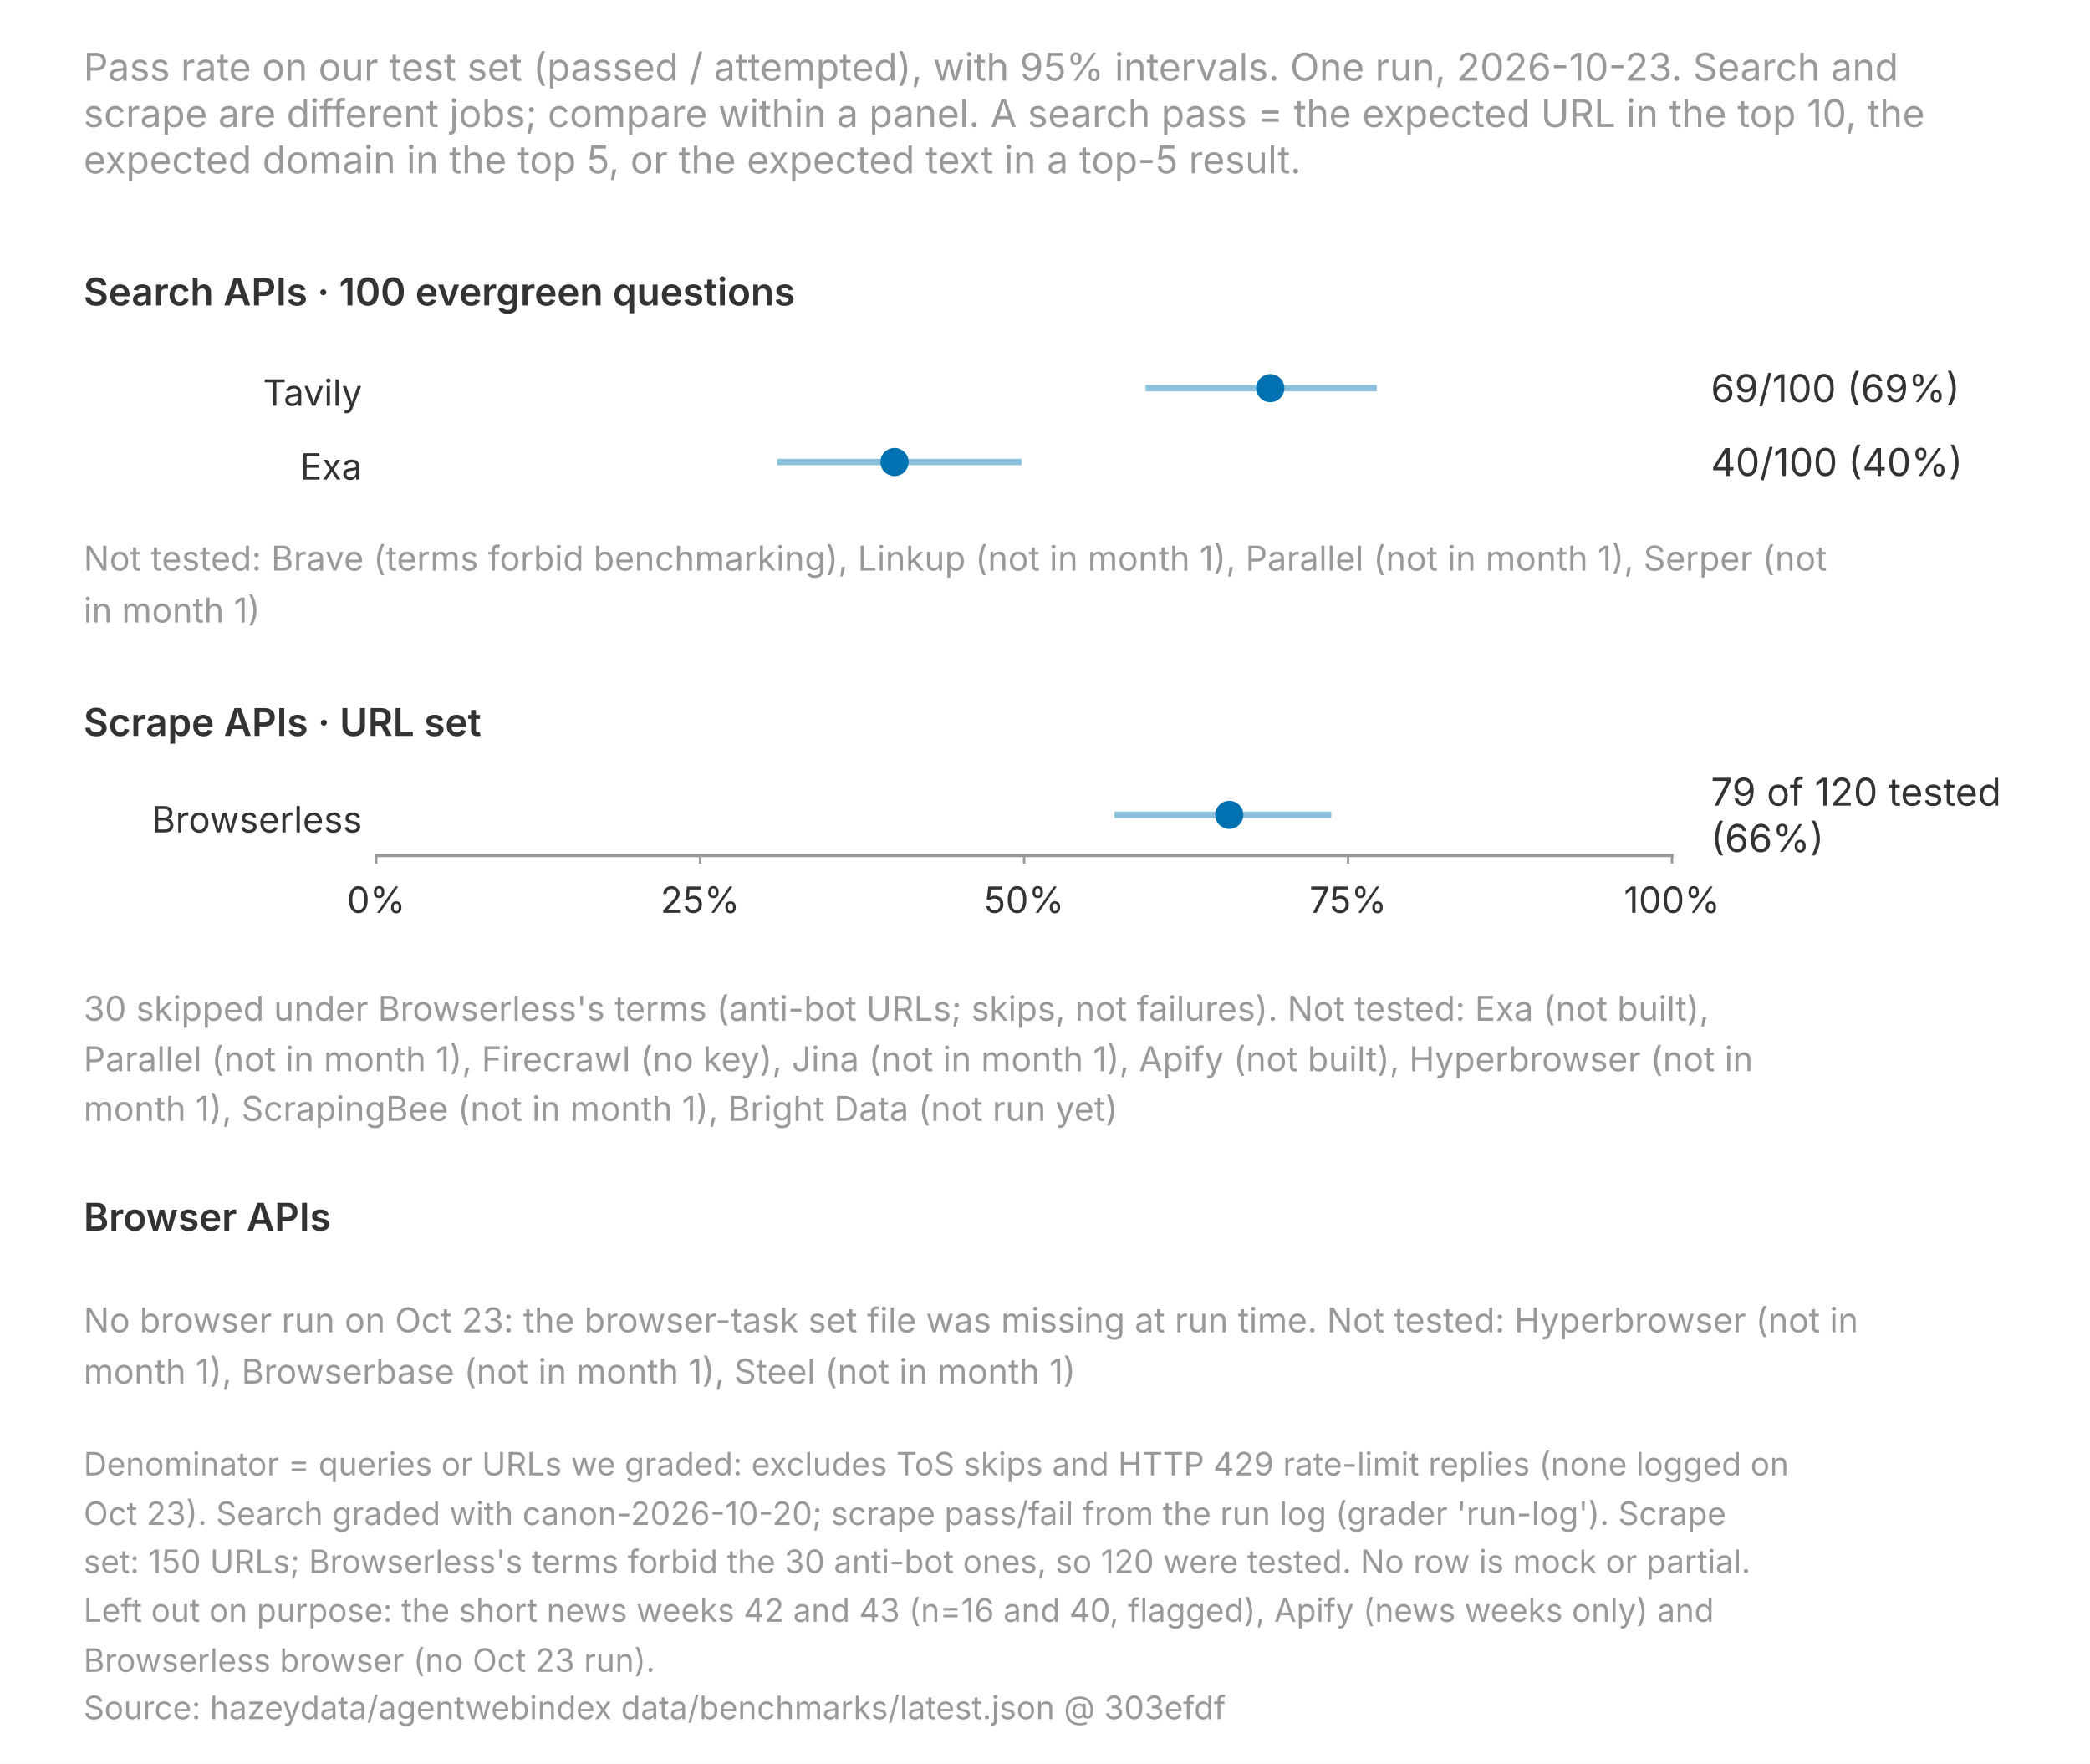
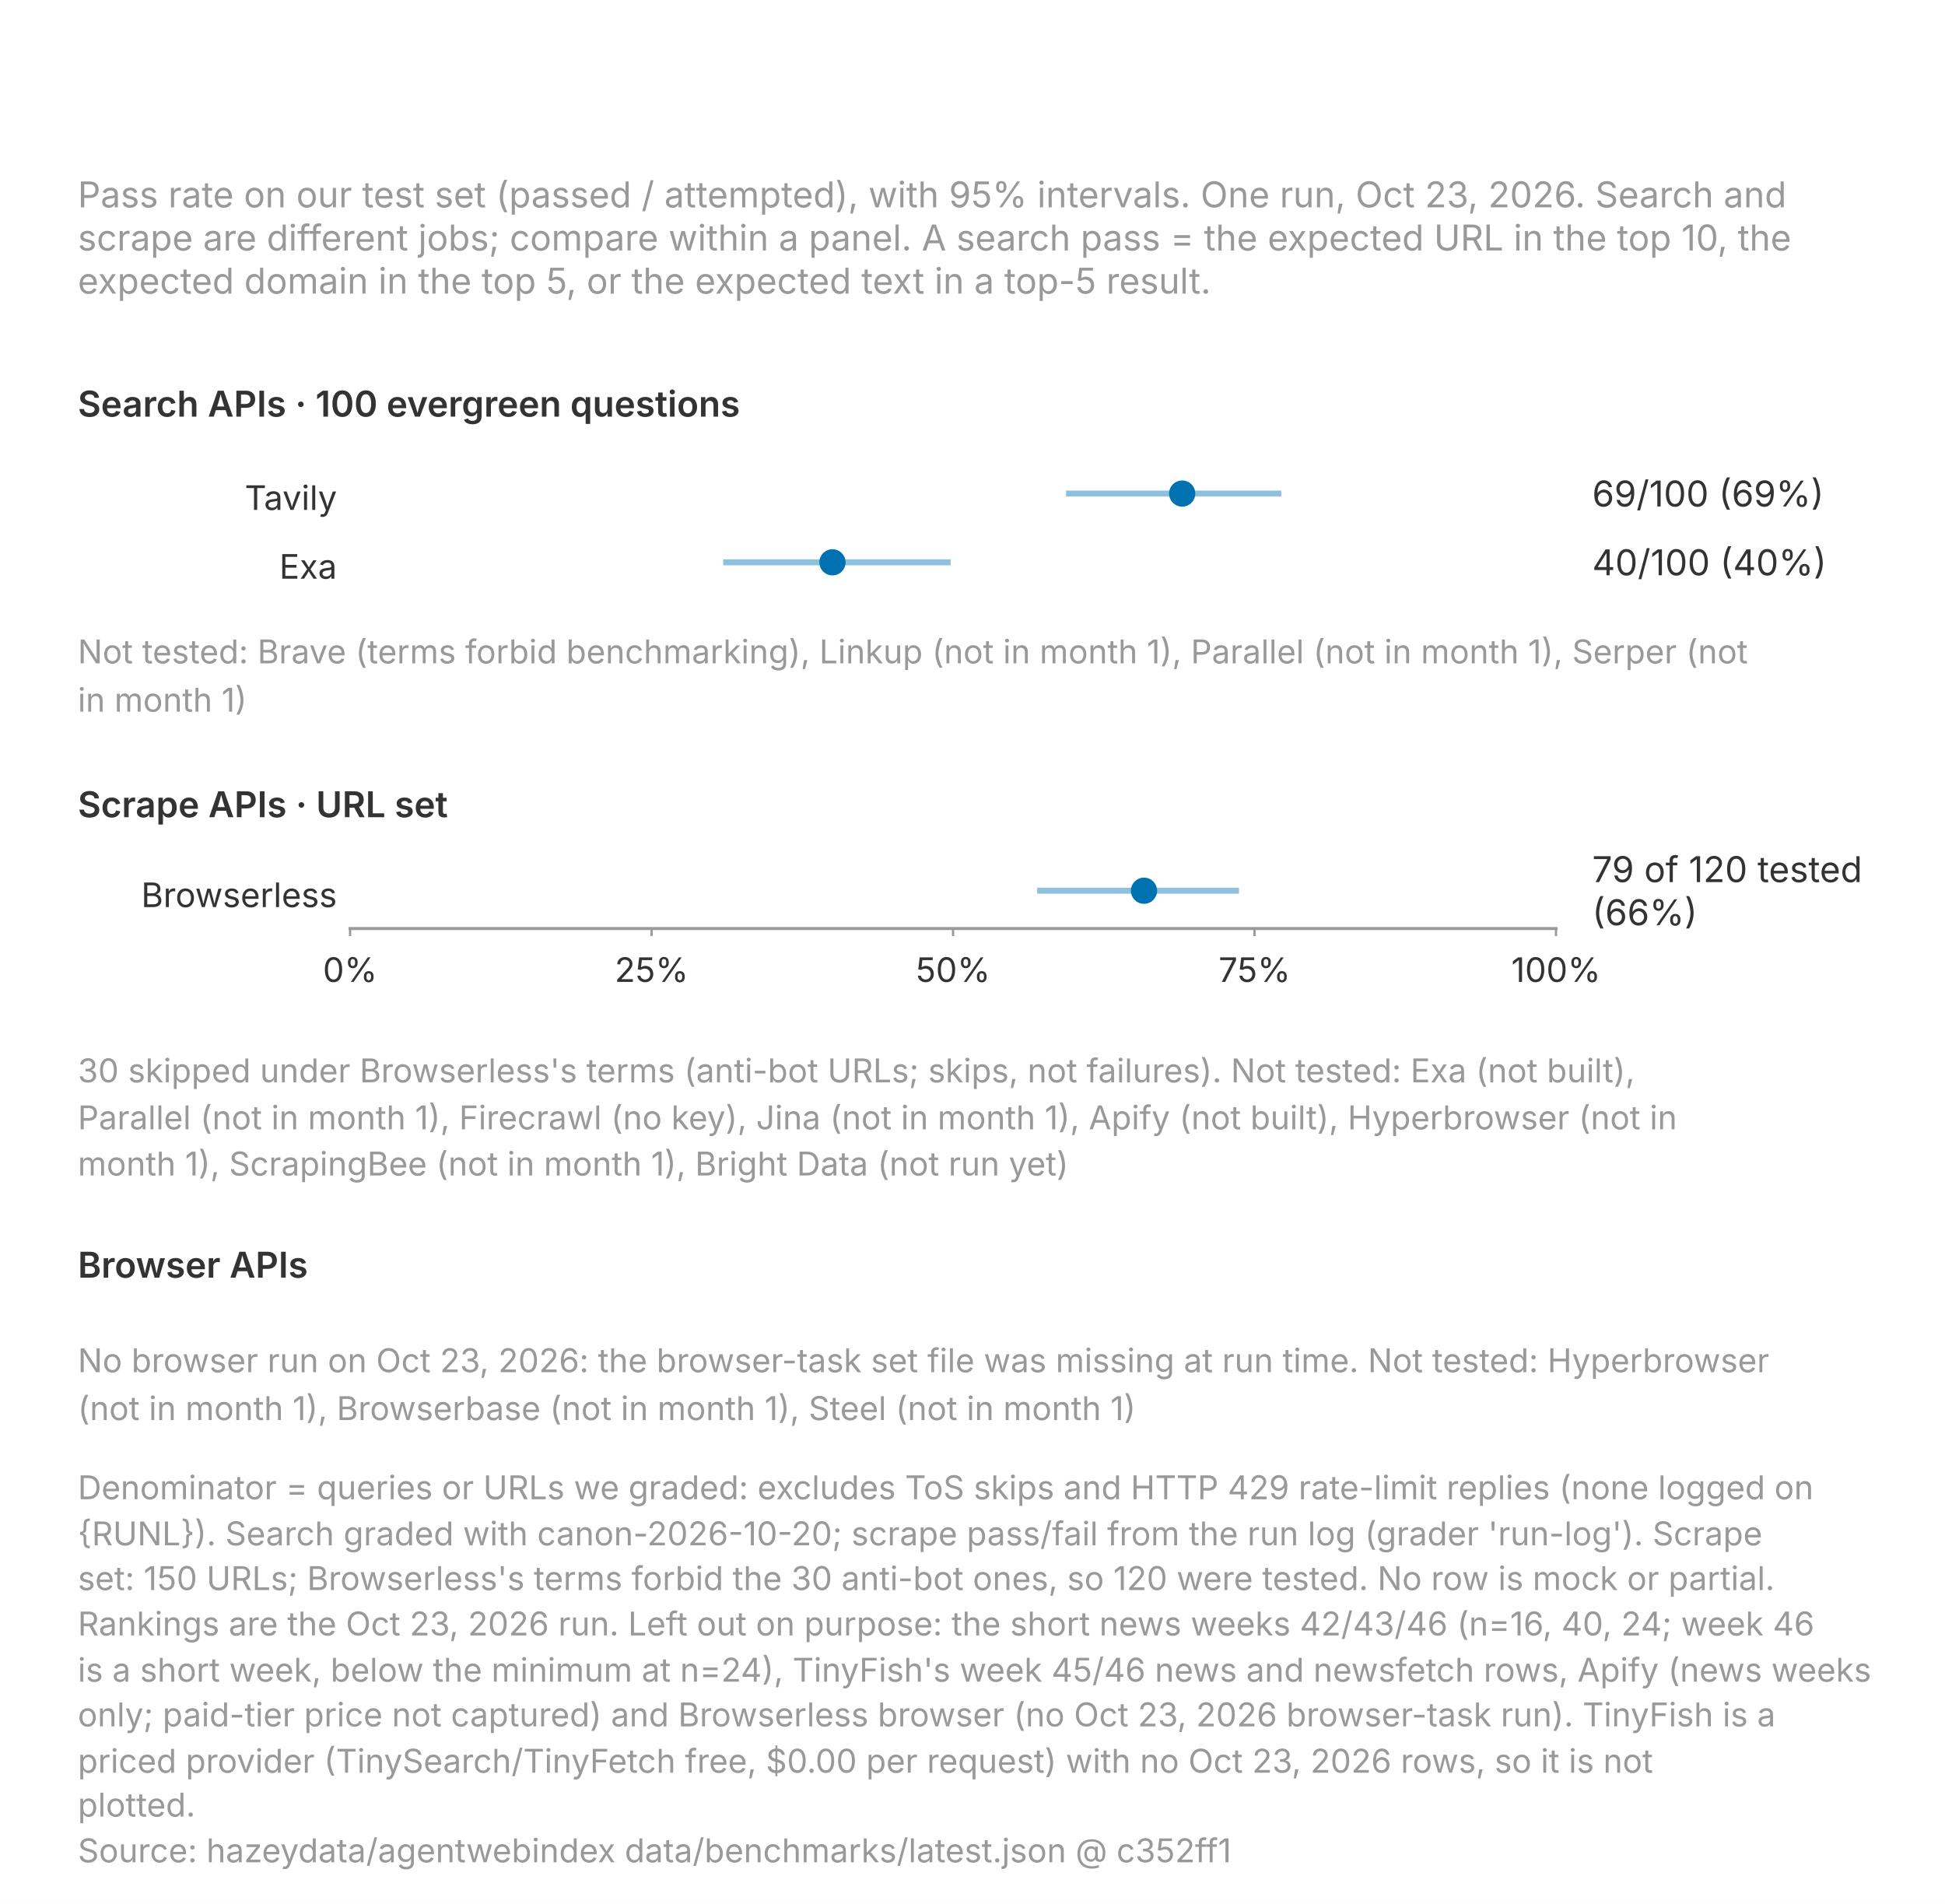
- <svg xmlns="http://www.w3.org/2000/svg" xmlns:xlink="http://www.w3.org/1999/xlink" role="img" aria-label="Tavily passed 69% of our 100 evergreen checks, Exa 40%; Browserless passed 66% of 120 scrape checks" width="518.4pt" height="437.479pt" viewBox="0 0 518.4 437.479" version="1.1">
+ <svg xmlns="http://www.w3.org/2000/svg" xmlns:xlink="http://www.w3.org/1999/xlink" role="img" aria-label="Tavily passed 69% of our 100 evergreen checks, Exa 40%; Browserless passed 66% of 120 scrape checks" width="518.4pt" height="507.364pt" viewBox="0 0 518.4 507.364" version="1.1">
  <defs>
    <style type="text/css">*{stroke-linejoin: round; stroke-linecap: butt}</style>
  </defs>
  <g id="figure_1">
    <g id="patch_1">
-       <path d="M 0 437.479  L 518.4 437.479  L 518.4 0  L 0 0  z " style="fill: #ffffff" />
+       <path d="M 0 507.364  L 518.4 507.364  L 518.4 0  L 0 0  z " style="fill: #ffffff" />
    </g>
    <g id="axes_1">
      <g id="patch_2">
-         <path d="M 93.312 125.595  L 414.72 125.595  L 414.72 85.275  L 93.312 85.275  z " style="fill: #ffffff" />
+         <path d="M 93.312 160.852  L 414.72 160.852  L 414.72 120.532  L 93.312 120.532  z " style="fill: #ffffff" />
      </g>
      <g id="matplotlib.axis_1">
        <g id="xtick_1">
          <g id="line2d_1" />
        </g>
        <g id="xtick_2">
          <g id="line2d_2" />
        </g>
        <g id="xtick_3">
          <g id="line2d_3" />
        </g>
        <g id="xtick_4">
          <g id="line2d_4" />
        </g>
        <g id="xtick_5">
          <g id="line2d_5" />
        </g>
      </g>
      <g id="matplotlib.axis_2">
        <g id="ytick_1">
          <g id="line2d_6" />
          <g id="text_1">
-             <text style="font-size: 9px; font-family: 'Inter', sans-serif; text-anchor: end; fill: #333333" x="89.812" y="118.958" transform="rotate(-0 89.812 118.958)">Exa</text>
+             <text style="font-size: 9px; font-family: 'Inter', sans-serif; text-anchor: end; fill: #333333" x="89.812" y="154.216" transform="rotate(-0 89.812 154.2155)">Exa</text>
          </g>
        </g>
        <g id="ytick_2">
          <g id="line2d_7" />
          <g id="text_2">
-             <text style="font-size: 9px; font-family: 'Inter', sans-serif; text-anchor: end; fill: #333333" x="89.812" y="100.631" transform="rotate(-0 89.812 100.6307)">Tavily</text>
+             <text style="font-size: 9px; font-family: 'Inter', sans-serif; text-anchor: end; fill: #333333" x="89.812" y="135.888" transform="rotate(-0 89.812 135.8882)">Tavily</text>
          </g>
        </g>
      </g>
      <g id="wilson-ci">
-         <path d="M 284.144 96.271  L 341.505 96.271  " clip-path="url(#p3abaa67b00)" style="fill: none; stroke: #8cc0dc; stroke-width: 1.6" />
+         <path d="M 284.144 131.529  L 341.505 131.529  " clip-path="url(#pc8e49aef70)" style="fill: none; stroke: #8cc0dc; stroke-width: 1.6" />
      </g>
      <g id="wilson-ci">
-         <path d="M 192.756 114.599  L 253.373 114.599  " clip-path="url(#p3abaa67b00)" style="fill: none; stroke: #8cc0dc; stroke-width: 1.6" />
+         <path d="M 192.756 149.856  L 253.373 149.856  " clip-path="url(#pc8e49aef70)" style="fill: none; stroke: #8cc0dc; stroke-width: 1.6" />
      </g>
      <g id="line2d_8">
        <defs>
-           <path id="m4cd22918c9" d="M 0 3  C 0.796 3 1.559 2.684 2.121 2.121  C 2.684 1.559 3 0.796 3 0  C 3 -0.796 2.684 -1.559 2.121 -2.121  C 1.559 -2.684 0.796 -3 0 -3  C -0.796 -3 -1.559 -2.684 -2.121 -2.121  C -2.684 -1.559 -3 -0.796 -3 0  C -3 0.796 -2.684 1.559 -2.121 2.121  C -1.559 2.684 -0.796 3 0 3  z " style="stroke: #0072b2" />
+           <path id="m4be2cff681" d="M 0 3  C 0.796 3 1.559 2.684 2.121 2.121  C 2.684 1.559 3 0.796 3 0  C 3 -0.796 2.684 -1.559 2.121 -2.121  C 1.559 -2.684 0.796 -3 0 -3  C -0.796 -3 -1.559 -2.684 -2.121 -2.121  C -2.684 -1.559 -3 -0.796 -3 0  C -3 0.796 -2.684 1.559 -2.121 2.121  C -1.559 2.684 -0.796 3 0 3  z " style="stroke: #0072b2" />
        </defs>
-         <g clip-path="url(#p3abaa67b00)">
-           <use xlink:href="#m4cd22918c9" x="315.084" y="96.271" style="fill: #0072b2; stroke: #0072b2" />
+         <g clip-path="url(#pc8e49aef70)">
+           <use xlink:href="#m4be2cff681" x="315.084" y="131.529" style="fill: #0072b2; stroke: #0072b2" />
        </g>
      </g>
      <g id="text_3">
-         <text style="font-size: 9.5px; font-family: 'Inter', sans-serif; text-anchor: start; fill: #333333" x="424.362" y="99.727" transform="rotate(-0 424.3622 99.72717)">69/100 (69%)</text>
+         <text style="font-size: 9.5px; font-family: 'Inter', sans-serif; text-anchor: start; fill: #333333" x="424.362" y="134.985" transform="rotate(-0 424.3622 134.9847)">69/100 (69%)</text>
      </g>
      <g id="line2d_9">
-         <g clip-path="url(#p3abaa67b00)">
-           <use xlink:href="#m4cd22918c9" x="221.875" y="114.599" style="fill: #0072b2; stroke: #0072b2" />
+         <g clip-path="url(#pc8e49aef70)">
+           <use xlink:href="#m4be2cff681" x="221.875" y="149.856" style="fill: #0072b2; stroke: #0072b2" />
        </g>
      </g>
      <g id="text_4">
-         <text style="font-size: 9.5px; font-family: 'Inter', sans-serif; text-anchor: start; fill: #333333" x="424.362" y="118.054" transform="rotate(-0 424.3622 118.0544)">40/100 (40%)</text>
+         <text style="font-size: 9.5px; font-family: 'Inter', sans-serif; text-anchor: start; fill: #333333" x="424.362" y="153.312" transform="rotate(-0 424.3622 153.3119)">40/100 (40%)</text>
      </g>
    </g>
    <g id="axes_2">
      <g id="patch_3">
-         <path d="M 93.312 212.197  L 414.72 212.197  L 414.72 192.037  L 93.312 192.037  z " style="fill: #ffffff" />
+         <path d="M 93.312 247.455  L 414.72 247.455  L 414.72 227.295  L 93.312 227.295  z " style="fill: #ffffff" />
      </g>
      <g id="matplotlib.axis_3">
        <g id="xtick_6">
          <g id="line2d_10">
            <defs>
-               <path id="m60c98d25d1" d="M 0 0  L 0 2  " style="stroke: #999999; stroke-width: 0.6" />
+               <path id="m56d0b44ca7" d="M 0 0  L 0 2  " style="stroke: #999999; stroke-width: 0.6" />
            </defs>
            <g>
-               <use xlink:href="#m60c98d25d1" x="93.312" y="212.197" style="fill: #999999; stroke: #999999; stroke-width: 0.6" />
+               <use xlink:href="#m56d0b44ca7" x="93.312" y="247.455" style="fill: #999999; stroke: #999999; stroke-width: 0.6" />
            </g>
          </g>
          <g id="text_5">
-             <text style="font-size: 9px; font-family: 'Inter', sans-serif; text-anchor: middle; fill: #333333" x="93.312" y="226.416" transform="rotate(-0 93.312 226.4162)">0%</text>
+             <text style="font-size: 9px; font-family: 'Inter', sans-serif; text-anchor: middle; fill: #333333" x="93.312" y="261.674" transform="rotate(-0 93.312 261.6737)">0%</text>
          </g>
        </g>
        <g id="xtick_7">
          <g id="line2d_11">
            <g>
-               <use xlink:href="#m60c98d25d1" x="173.664" y="212.197" style="fill: #999999; stroke: #999999; stroke-width: 0.6" />
+               <use xlink:href="#m56d0b44ca7" x="173.664" y="247.455" style="fill: #999999; stroke: #999999; stroke-width: 0.6" />
            </g>
          </g>
          <g id="text_6">
-             <text style="font-size: 9px; font-family: 'Inter', sans-serif; text-anchor: middle; fill: #333333" x="173.664" y="226.416" transform="rotate(-0 173.664 226.4162)">25%</text>
+             <text style="font-size: 9px; font-family: 'Inter', sans-serif; text-anchor: middle; fill: #333333" x="173.664" y="261.674" transform="rotate(-0 173.664 261.6737)">25%</text>
          </g>
        </g>
        <g id="xtick_8">
          <g id="line2d_12">
            <g>
-               <use xlink:href="#m60c98d25d1" x="254.016" y="212.197" style="fill: #999999; stroke: #999999; stroke-width: 0.6" />
+               <use xlink:href="#m56d0b44ca7" x="254.016" y="247.455" style="fill: #999999; stroke: #999999; stroke-width: 0.6" />
            </g>
          </g>
          <g id="text_7">
-             <text style="font-size: 9px; font-family: 'Inter', sans-serif; text-anchor: middle; fill: #333333" x="254.016" y="226.416" transform="rotate(-0 254.016 226.4162)">50%</text>
+             <text style="font-size: 9px; font-family: 'Inter', sans-serif; text-anchor: middle; fill: #333333" x="254.016" y="261.674" transform="rotate(-0 254.016 261.6737)">50%</text>
          </g>
        </g>
        <g id="xtick_9">
          <g id="line2d_13">
            <g>
-               <use xlink:href="#m60c98d25d1" x="334.368" y="212.197" style="fill: #999999; stroke: #999999; stroke-width: 0.6" />
+               <use xlink:href="#m56d0b44ca7" x="334.368" y="247.455" style="fill: #999999; stroke: #999999; stroke-width: 0.6" />
            </g>
          </g>
          <g id="text_8">
-             <text style="font-size: 9px; font-family: 'Inter', sans-serif; text-anchor: middle; fill: #333333" x="334.368" y="226.416" transform="rotate(-0 334.368 226.4162)">75%</text>
+             <text style="font-size: 9px; font-family: 'Inter', sans-serif; text-anchor: middle; fill: #333333" x="334.368" y="261.674" transform="rotate(-0 334.368 261.6737)">75%</text>
          </g>
        </g>
        <g id="xtick_10">
          <g id="line2d_14">
            <g>
-               <use xlink:href="#m60c98d25d1" x="414.72" y="212.197" style="fill: #999999; stroke: #999999; stroke-width: 0.6" />
+               <use xlink:href="#m56d0b44ca7" x="414.72" y="247.455" style="fill: #999999; stroke: #999999; stroke-width: 0.6" />
            </g>
          </g>
          <g id="text_9">
-             <text style="font-size: 9px; font-family: 'Inter', sans-serif; text-anchor: middle; fill: #333333" x="414.72" y="226.416" transform="rotate(-0 414.72 226.4162)">100%</text>
+             <text style="font-size: 9px; font-family: 'Inter', sans-serif; text-anchor: middle; fill: #333333" x="414.72" y="261.674" transform="rotate(-0 414.72 261.6737)">100%</text>
          </g>
        </g>
      </g>
      <g id="matplotlib.axis_4">
        <g id="ytick_3">
          <g id="line2d_15" />
          <g id="text_10">
-             <text style="font-size: 9px; font-family: 'Inter', sans-serif; text-anchor: end; fill: #333333" x="89.812" y="206.477" transform="rotate(-0 89.812 206.4769)">Browserless</text>
+             <text style="font-size: 9px; font-family: 'Inter', sans-serif; text-anchor: end; fill: #333333" x="89.812" y="241.734" transform="rotate(-0 89.812 241.7344)">Browserless</text>
          </g>
        </g>
      </g>
      <g id="wilson-ci">
-         <path d="M 276.433 202.118  L 330.221 202.118  " clip-path="url(#pa8353996fa)" style="fill: none; stroke: #8cc0dc; stroke-width: 1.6" />
+         <path d="M 276.433 237.375  L 330.221 237.375  " clip-path="url(#p21bc166fff)" style="fill: none; stroke: #8cc0dc; stroke-width: 1.6" />
      </g>
      <g id="patch_4">
-         <path d="M 93.312 212.197  L 414.72 212.197  " style="fill: none; stroke: #999999; stroke-width: 0.8; stroke-linejoin: miter; stroke-linecap: square" />
+         <path d="M 93.312 247.455  L 414.72 247.455  " style="fill: none; stroke: #999999; stroke-width: 0.8; stroke-linejoin: miter; stroke-linecap: square" />
      </g>
      <g id="line2d_16">
-         <g clip-path="url(#pa8353996fa)">
-           <use xlink:href="#m4cd22918c9" x="304.906" y="202.118" style="fill: #0072b2; stroke: #0072b2" />
+         <g clip-path="url(#p21bc166fff)">
+           <use xlink:href="#m4be2cff681" x="304.906" y="237.375" style="fill: #0072b2; stroke: #0072b2" />
        </g>
      </g>
      <g id="text_11">
-         <text style="font-size: 9.5px; font-family: 'Inter', sans-serif; fill: #333333" transform="translate(424.3622 199.826)">79 of 120 tested</text>
-         <text style="font-size: 9.5px; font-family: 'Inter', sans-serif; fill: #333333" transform="translate(424.3622 211.3206)">(66%)</text>
-       </g>
-     </g>
-     <g id="text_12">
-       <text style="font-size: 9.5px; font-family: 'Inter', sans-serif; fill: #999999" transform="translate(20.736 20.00313)">Pass rate on our test set (passed / attempted), with 95% intervals. One run, 2026-10-23. Search and</text>
-       <text style="font-size: 9.5px; font-family: 'Inter', sans-serif; fill: #999999" transform="translate(20.736 31.49775)">scrape are different jobs; compare within a panel. A search pass = the expected URL in the top 10, the</text>
-       <text style="font-size: 9.5px; font-family: 'Inter', sans-serif; fill: #999999" transform="translate(20.736 42.99238)">expected domain in the top 5, or the expected text in a top-5 result.</text>
+         <text style="font-size: 9.5px; font-family: 'Inter', sans-serif; fill: #333333" transform="translate(424.3622 235.0835)">79 of 120 tested</text>
+         <text style="font-size: 9.5px; font-family: 'Inter', sans-serif; fill: #333333" transform="translate(424.3622 246.5781)">(66%)</text>
+       </g>
    </g>
    <g id="text_13">
-       <text style="font-weight: 600; font-size: 9.5px; font-family: 'Inter', sans-serif; text-anchor: start; fill: #333333" x="20.736" y="75.771" transform="rotate(-0 20.736 75.77081)">Search APIs · 100 evergreen questions</text>
+       <text style="font-size: 9.5px; font-family: 'Inter', sans-serif; fill: #999999" transform="translate(20.736 55.26062)">Pass rate on our test set (passed / attempted), with 95% intervals. One run, Oct 23, 2026. Search and</text>
+       <text style="font-size: 9.5px; font-family: 'Inter', sans-serif; fill: #999999" transform="translate(20.736 66.75525)">scrape are different jobs; compare within a panel. A search pass = the expected URL in the top 10, the</text>
+       <text style="font-size: 9.5px; font-family: 'Inter', sans-serif; fill: #999999" transform="translate(20.736 78.24988)">expected domain in the top 5, or the expected text in a top-5 result.</text>
    </g>
    <g id="text_14">
-       <text style="font-size: 8.5px; font-family: 'Inter', sans-serif; fill: #999999" transform="translate(20.736 141.5251)">Not tested: Brave (terms forbid benchmarking), Linkup (not in month 1), Parallel (not in month 1), Serper (not</text>
-       <text style="font-size: 8.5px; font-family: 'Inter', sans-serif; fill: #999999" transform="translate(20.736 154.3999)">in month 1)</text>
+       <text style="font-weight: 600; font-size: 9.5px; font-family: 'Inter', sans-serif; text-anchor: start; fill: #333333" x="20.736" y="111.028" transform="rotate(-0 20.736 111.0283)">Search APIs · 100 evergreen questions</text>
    </g>
    <g id="text_15">
-       <text style="font-weight: 600; font-size: 9.5px; font-family: 'Inter', sans-serif; text-anchor: start; fill: #333333" x="20.736" y="182.533" transform="rotate(-0 20.736 182.5333)">Scrape APIs · URL set</text>
+       <text style="font-size: 8.75px; font-family: 'Inter', sans-serif; fill: #999999" transform="translate(20.736 176.7826)">Not tested: Brave (terms forbid benchmarking), Linkup (not in month 1), Parallel (not in month 1), Serper (not</text>
+       <text style="font-size: 8.75px; font-family: 'Inter', sans-serif; fill: #999999" transform="translate(20.736 189.6574)">in month 1)</text>
    </g>
    <g id="text_16">
-       <text style="font-size: 8.5px; font-family: 'Inter', sans-serif; fill: #999999" transform="translate(20.736 253.1822)">30 skipped under Browserless's terms (anti-bot URLs; skips, not failures). Not tested: Exa (not built),</text>
-       <text style="font-size: 8.5px; font-family: 'Inter', sans-serif; fill: #999999" transform="translate(20.736 265.7024)">Parallel (not in month 1), Firecrawl (no key), Jina (not in month 1), Apify (not built), Hyperbrowser (not in</text>
-       <text style="font-size: 8.5px; font-family: 'Inter', sans-serif; fill: #999999" transform="translate(20.736 278.0108)">month 1), ScrapingBee (not in month 1), Bright Data (not run yet)</text>
+       <text style="font-weight: 600; font-size: 9.5px; font-family: 'Inter', sans-serif; text-anchor: start; fill: #333333" x="20.736" y="217.791" transform="rotate(-0 20.736 217.7908)">Scrape APIs · URL set</text>
    </g>
    <g id="text_17">
-       <text style="font-weight: 600; font-size: 9.5px; font-family: 'Inter', sans-serif; text-anchor: start; fill: #333333" x="20.736" y="305.237" transform="rotate(-0 20.736 305.2371)">Browser APIs</text>
+       <text style="font-size: 8.75px; font-family: 'Inter', sans-serif; fill: #999999" transform="translate(20.736 288.4397)">30 skipped under Browserless's terms (anti-bot URLs; skips, not failures). Not tested: Exa (not built),</text>
+       <text style="font-size: 8.75px; font-family: 'Inter', sans-serif; fill: #999999" transform="translate(20.736 300.9599)">Parallel (not in month 1), Firecrawl (no key), Jina (not in month 1), Apify (not built), Hyperbrowser (not in</text>
+       <text style="font-size: 8.75px; font-family: 'Inter', sans-serif; fill: #999999" transform="translate(20.736 313.2683)">month 1), ScrapingBee (not in month 1), Bright Data (not run yet)</text>
    </g>
    <g id="text_18">
-       <text style="font-size: 8.5px; font-family: 'Inter', sans-serif; fill: #999999" transform="translate(20.736 330.4761)">No browser run on Oct 23: the browser-task set file was missing at run time. Not tested: Hyperbrowser (not in</text>
-       <text style="font-size: 8.5px; font-family: 'Inter', sans-serif; fill: #999999" transform="translate(20.736 343.1849)">month 1), Browserbase (not in month 1), Steel (not in month 1)</text>
+       <text style="font-weight: 600; font-size: 9.5px; font-family: 'Inter', sans-serif; text-anchor: start; fill: #333333" x="20.736" y="340.495" transform="rotate(-0 20.736 340.4946)">Browser APIs</text>
    </g>
    <g id="text_19">
-       <text style="font-size: 8px; font-family: 'Inter', sans-serif; fill: #999999" transform="translate(20.736 365.9559)">Denominator = queries or URLs we graded: excludes ToS skips and HTTP 429 rate-limit replies (none logged on</text>
-       <text style="font-size: 8px; font-family: 'Inter', sans-serif; fill: #999999" transform="translate(20.736 378.2393)">Oct 23). Search graded with canon-2026-10-20; scrape pass/fail from the run log (grader 'run-log'). Scrape</text>
-       <text style="font-size: 8px; font-family: 'Inter', sans-serif; fill: #999999" transform="translate(20.736 390.1607)">set: 150 URLs; Browserless's terms forbid the 30 anti-bot ones, so 120 were tested. No row is mock or partial.</text>
-       <text style="font-size: 8px; font-family: 'Inter', sans-serif; fill: #999999" transform="translate(20.736 402.2547)">Left out on purpose: the short news weeks 42 and 43 (n=16 and 40, flagged), Apify (news weeks only) and</text>
-       <text style="font-size: 8px; font-family: 'Inter', sans-serif; fill: #999999" transform="translate(20.736 414.6725)">Browserless browser (no Oct 23 run).</text>
-       <text style="font-size: 8px; font-family: 'Inter', sans-serif; fill: #999999" transform="translate(20.736 426.4127)">Source: hazeydata/agentwebindex data/benchmarks/latest.json @ 303efdf</text>
+       <text style="font-size: 8.75px; font-family: 'Inter', sans-serif; fill: #999999" transform="translate(20.736 365.6898)">No browser run on Oct 23, 2026: the browser-task set file was missing at run time. Not tested: Hyperbrowser</text>
+       <text style="font-size: 8.75px; font-family: 'Inter', sans-serif; fill: #999999" transform="translate(20.736 378.4424)">(not in month 1), Browserbase (not in month 1), Steel (not in month 1)</text>
+     </g>
+     <g id="text_20">
+       <text style="font-size: 8.75px; font-family: 'Inter', sans-serif; fill: #999999" transform="translate(20.736 399.5421)">Denominator = queries or URLs we graded: excludes ToS skips and HTTP 429 rate-limit replies (none logged on</text>
+       <text style="font-size: 8.75px; font-family: 'Inter', sans-serif; fill: #999999" transform="translate(20.736 411.8254)">{RUNL}). Search graded with canon-2026-10-20; scrape pass/fail from the run log (grader 'run-log'). Scrape</text>
+       <text style="font-size: 8.75px; font-family: 'Inter', sans-serif; fill: #999999" transform="translate(20.736 423.7469)">set: 150 URLs; Browserless's terms forbid the 30 anti-bot ones, so 120 were tested. No row is mock or partial.</text>
+       <text style="font-size: 8.75px; font-family: 'Inter', sans-serif; fill: #999999" transform="translate(20.736 435.8409)">Rankings are the Oct 23, 2026 run. Left out on purpose: the short news weeks 42/43/46 (n=16, 40, 24; week 46</text>
+       <text style="font-size: 8.75px; font-family: 'Inter', sans-serif; fill: #999999" transform="translate(20.736 448.1555)">is a short week, below the minimum at n=24), TinyFish's week 45/46 news and newsfetch rows, Apify (news weeks</text>
+       <text style="font-size: 8.75px; font-family: 'Inter', sans-serif; fill: #999999" transform="translate(20.736 460.0714)">only; paid-tier price not captured) and Browserless browser (no Oct 23, 2026 browser-task run). TinyFish is a</text>
+       <text style="font-size: 8.75px; font-family: 'Inter', sans-serif; fill: #999999" transform="translate(20.736 472.4191)">priced provider (TinySearch/TinyFetch free, $0.00 per request) with no Oct 23, 2026 rows, so it is not</text>
+       <text style="font-size: 8.75px; font-family: 'Inter', sans-serif; fill: #999999" transform="translate(20.736 484.1081)">plotted.</text>
+       <text style="font-size: 8.75px; font-family: 'Inter', sans-serif; fill: #999999" transform="translate(20.736 496.2977)">Source: hazeydata/agentwebindex data/benchmarks/latest.json @ c352ff1</text>
    </g>
  </g>
  <defs>
-     <clipPath id="p3abaa67b00">
-       <rect x="93.312" y="85.275" width="321.408" height="40.32" />
+     <clipPath id="pc8e49aef70">
+       <rect x="93.312" y="120.532" width="321.408" height="40.32" />
    </clipPath>
-     <clipPath id="pa8353996fa">
-       <rect x="93.312" y="192.037" width="321.408" height="20.16" />
+     <clipPath id="p21bc166fff">
+       <rect x="93.312" y="227.295" width="321.408" height="20.16" />
    </clipPath>
  </defs>
</svg>
